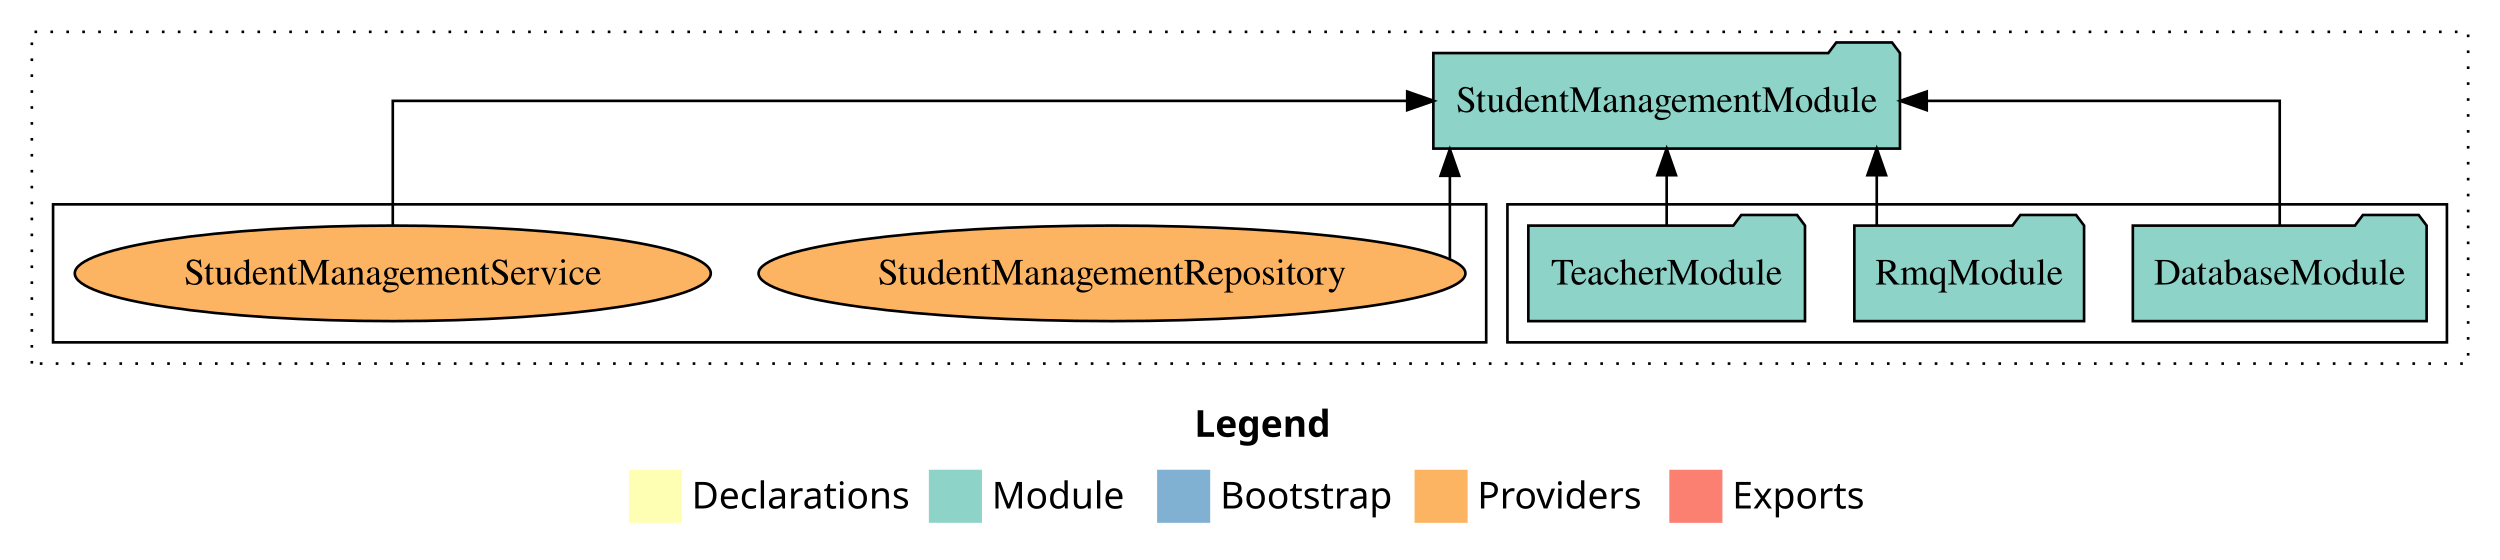
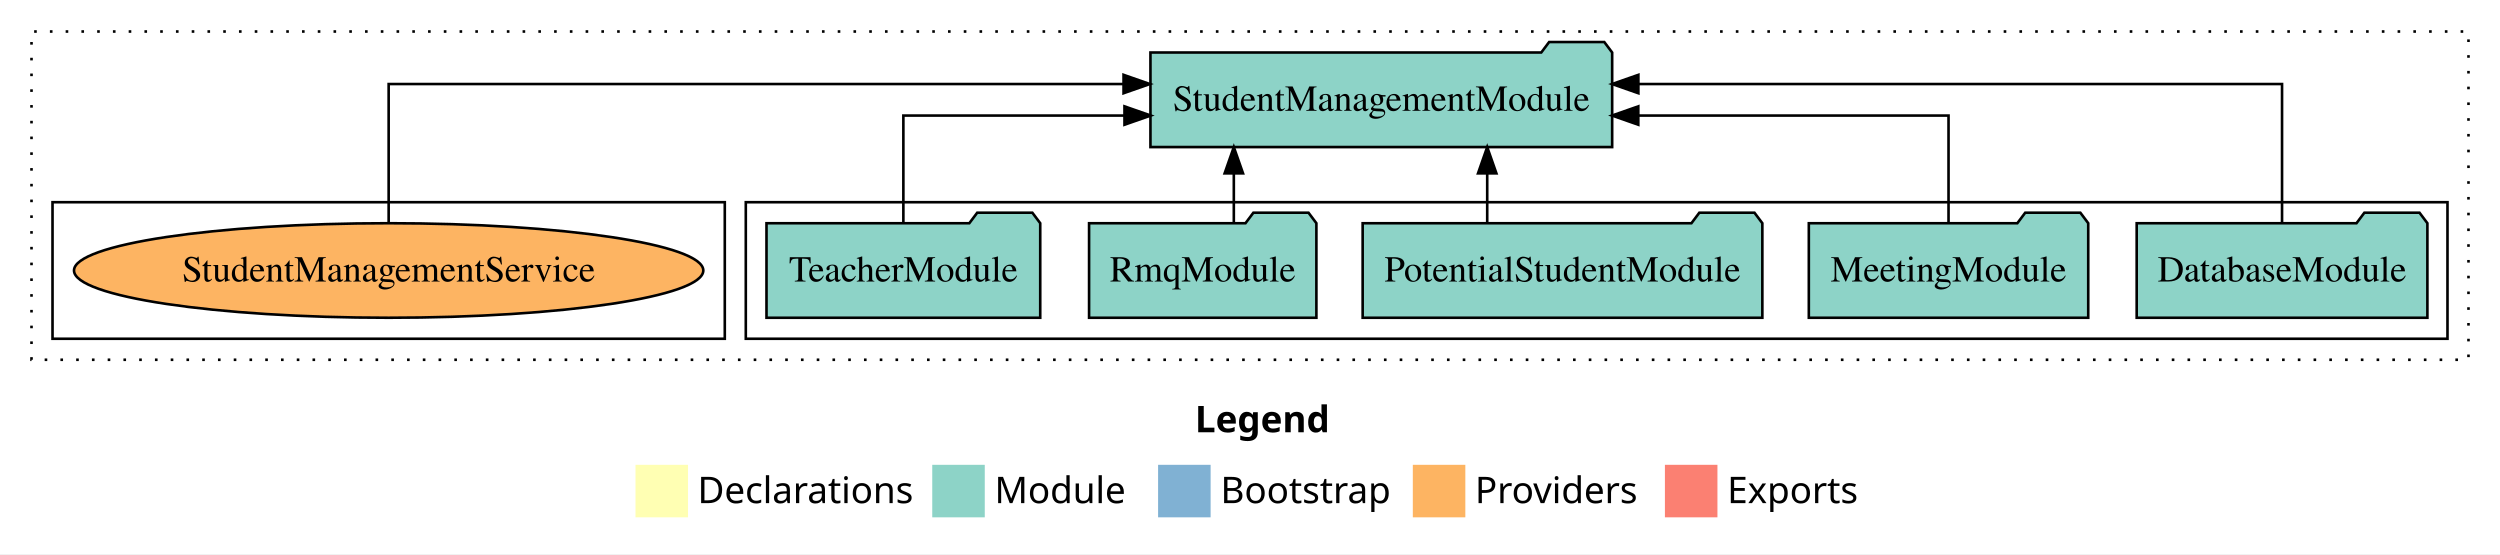
- <svg xmlns="http://www.w3.org/2000/svg" width="942pt" height="211pt" viewBox="0.00 0.00 942.00 211.00">
+ <svg xmlns="http://www.w3.org/2000/svg" width="952pt" height="211pt" viewBox="0.00 0.00 952.00 211.00">
  <g id="graph0" class="graph" transform="scale(1 1) rotate(0) translate(4 207)">
-     <polygon fill="white" stroke="transparent" points="-4,4 -4,-207 938,-207 938,4 -4,4" />
-     <text text-anchor="start" x="446.01" y="-42.4" font-family="Times-12" font-weight="bold" font-size="14.00">Legend</text>
-     <polygon fill="#ffffb3" stroke="transparent" points="233,-10 233,-30 253,-30 253,-10 233,-10" />
-     <text text-anchor="start" x="256.63" y="-15.4" font-family="Times-12" font-size="14.00">  Declarations</text>
-     <polygon fill="#8dd3c7" stroke="transparent" points="346,-10 346,-30 366,-30 366,-10 346,-10" />
-     <text text-anchor="start" x="369.73" y="-15.4" font-family="Times-12" font-size="14.00">  Module</text>
-     <polygon fill="#80b1d3" stroke="transparent" points="432,-10 432,-30 452,-30 452,-10 432,-10" />
-     <text text-anchor="start" x="455.78" y="-15.4" font-family="Times-12" font-size="14.00">  Bootstrap</text>
-     <polygon fill="#fdb462" stroke="transparent" points="529,-10 529,-30 549,-30 549,-10 529,-10" />
-     <text text-anchor="start" x="552.67" y="-15.4" font-family="Times-12" font-size="14.00">  Providers</text>
-     <polygon fill="#fb8072" stroke="transparent" points="625,-10 625,-30 645,-30 645,-10 625,-10" />
-     <text text-anchor="start" x="648.73" y="-15.4" font-family="Times-12" font-size="14.00">  Exports</text>
+     <polygon fill="white" stroke="transparent" points="-4,4 -4,-207 948,-207 948,4 -4,4" />
+     <text text-anchor="start" x="451.01" y="-42.4" font-family="Times-12" font-weight="bold" font-size="14.00">Legend</text>
+     <polygon fill="#ffffb3" stroke="transparent" points="238,-10 238,-30 258,-30 258,-10 238,-10" />
+     <text text-anchor="start" x="261.63" y="-15.4" font-family="Times-12" font-size="14.00">  Declarations</text>
+     <polygon fill="#8dd3c7" stroke="transparent" points="351,-10 351,-30 371,-30 371,-10 351,-10" />
+     <text text-anchor="start" x="374.73" y="-15.4" font-family="Times-12" font-size="14.00">  Module</text>
+     <polygon fill="#80b1d3" stroke="transparent" points="437,-10 437,-30 457,-30 457,-10 437,-10" />
+     <text text-anchor="start" x="460.78" y="-15.4" font-family="Times-12" font-size="14.00">  Bootstrap</text>
+     <polygon fill="#fdb462" stroke="transparent" points="534,-10 534,-30 554,-30 554,-10 534,-10" />
+     <text text-anchor="start" x="557.67" y="-15.4" font-family="Times-12" font-size="14.00">  Providers</text>
+     <polygon fill="#fb8072" stroke="transparent" points="630,-10 630,-30 650,-30 650,-10 630,-10" />
+     <text text-anchor="start" x="653.73" y="-15.4" font-family="Times-12" font-size="14.00">  Exports</text>
    <g id="clust1" class="cluster">
-       <polygon fill="none" stroke="black" stroke-dasharray="1,5" points="8,-70 8,-195 926,-195 926,-70 8,-70" />
+       <polygon fill="none" stroke="black" stroke-dasharray="1,5" points="8,-70 8,-195 936,-195 936,-70 8,-70" />
    </g>
    <g id="clust3" class="cluster">
-       <polygon fill="none" stroke="black" points="564,-78 564,-130 918,-130 918,-78 564,-78" />
+       <polygon fill="none" stroke="black" points="280,-78 280,-130 928,-130 928,-78 280,-78" />
    </g>
    <g id="clust6" class="cluster">
-       <polygon fill="none" stroke="black" points="16,-78 16,-130 556,-130 556,-78 16,-78" />
+       <polygon fill="none" stroke="black" points="16,-78 16,-130 272,-130 272,-78 16,-78" />
    </g>
    <g id="node1" class="node">
-       <polygon fill="#8dd3c7" stroke="black" points="910.35,-122 907.35,-126 886.35,-126 883.35,-122 799.65,-122 799.65,-86 910.35,-86 910.35,-122" />
-       <text text-anchor="middle" x="855" y="-99.8" font-family="Times,serif" font-size="14.00">DatabaseModule</text>
+       <polygon fill="#8dd3c7" stroke="black" points="920.35,-122 917.35,-126 896.35,-126 893.35,-122 809.65,-122 809.65,-86 920.35,-86 920.35,-122" />
+       <text text-anchor="middle" x="865" y="-99.8" font-family="Times,serif" font-size="14.00">DatabaseModule</text>
+     </g>
+     <g id="node6" class="node">
+       <polygon fill="#8dd3c7" stroke="black" points="609.91,-187 606.91,-191 585.91,-191 582.91,-187 434.09,-187 434.09,-151 609.91,-151 609.91,-187" />
+       <text text-anchor="middle" x="522" y="-164.8" font-family="Times,serif" font-size="14.00">StudentManagementModule</text>
+     </g>
+     <g id="edge1" class="edge">
+       <path fill="none" stroke="black" d="M865,-122.28C865,-143.32 865,-175 865,-175 865,-175 619.89,-175 619.89,-175" />
+       <polygon fill="black" stroke="black" points="619.89,-171.5 609.89,-175 619.89,-178.5 619.89,-171.5" />
+     </g>
+     <g id="node2" class="node">
+       <polygon fill="#8dd3c7" stroke="black" points="791.2,-122 788.2,-126 767.2,-126 764.2,-122 684.8,-122 684.8,-86 791.2,-86 791.2,-122" />
+       <text text-anchor="middle" x="738" y="-99.8" font-family="Times,serif" font-size="14.00">MeetingModule</text>
+     </g>
+     <g id="edge2" class="edge">
+       <path fill="none" stroke="black" d="M738,-122.02C738,-139.37 738,-163 738,-163 738,-163 619.86,-163 619.86,-163" />
+       <polygon fill="black" stroke="black" points="619.86,-159.5 609.86,-163 619.86,-166.5 619.86,-159.5" />
+     </g>
+     <g id="node3" class="node">
+       <polygon fill="#8dd3c7" stroke="black" points="667.1,-122 664.1,-126 643.1,-126 640.1,-122 514.9,-122 514.9,-86 667.1,-86 667.1,-122" />
+       <text text-anchor="middle" x="591" y="-99.8" font-family="Times,serif" font-size="14.00">PotentialStudentModule</text>
+     </g>
+     <g id="edge3" class="edge">
+       <path fill="none" stroke="black" d="M562.33,-122.11C562.33,-122.11 562.33,-140.99 562.33,-140.99" />
+       <polygon fill="black" stroke="black" points="558.83,-140.99 562.33,-150.99 565.83,-140.99 558.83,-140.99" />
    </g>
    <g id="node4" class="node">
-       <polygon fill="#8dd3c7" stroke="black" points="711.91,-187 708.91,-191 687.91,-191 684.91,-187 536.09,-187 536.09,-151 711.91,-151 711.91,-187" />
-       <text text-anchor="middle" x="624" y="-164.8" font-family="Times,serif" font-size="14.00">StudentManagementModule</text>
+       <polygon fill="#8dd3c7" stroke="black" points="497.28,-122 494.28,-126 473.28,-126 470.28,-122 410.72,-122 410.72,-86 497.28,-86 497.28,-122" />
+       <text text-anchor="middle" x="454" y="-99.8" font-family="Times,serif" font-size="14.00">RmqModule</text>
    </g>
-     <g id="edge1" class="edge">
-       <path fill="none" stroke="black" d="M855,-122.11C855,-141.34 855,-169 855,-169 855,-169 721.99,-169 721.99,-169" />
-       <polygon fill="black" stroke="black" points="721.99,-165.5 711.99,-169 721.99,-172.5 721.99,-165.5" />
-     </g>
-     <g id="node2" class="node">
-       <polygon fill="#8dd3c7" stroke="black" points="781.28,-122 778.28,-126 757.28,-126 754.28,-122 694.72,-122 694.72,-86 781.28,-86 781.28,-122" />
-       <text text-anchor="middle" x="738" y="-99.8" font-family="Times,serif" font-size="14.00">RmqModule</text>
-     </g>
-     <g id="edge2" class="edge">
-       <path fill="none" stroke="black" d="M703.16,-122.11C703.16,-122.11 703.16,-140.99 703.16,-140.99" />
-       <polygon fill="black" stroke="black" points="699.66,-140.99 703.16,-150.99 706.66,-140.99 699.66,-140.99" />
-     </g>
-     <g id="node3" class="node">
-       <polygon fill="#8dd3c7" stroke="black" points="676.12,-122 673.12,-126 652.12,-126 649.12,-122 571.88,-122 571.88,-86 676.12,-86 676.12,-122" />
-       <text text-anchor="middle" x="624" y="-99.8" font-family="Times,serif" font-size="14.00">TeacherModule</text>
-     </g>
-     <g id="edge3" class="edge">
-       <path fill="none" stroke="black" d="M624,-122.11C624,-122.11 624,-140.99 624,-140.99" />
-       <polygon fill="black" stroke="black" points="620.5,-140.99 624,-150.99 627.5,-140.99 620.5,-140.99" />
+     <g id="edge4" class="edge">
+       <path fill="none" stroke="black" d="M465.84,-122.11C465.84,-122.11 465.84,-140.99 465.84,-140.99" />
+       <polygon fill="black" stroke="black" points="462.34,-140.99 465.84,-150.99 469.34,-140.99 462.34,-140.99" />
    </g>
    <g id="node5" class="node">
-       <ellipse fill="#fdb462" stroke="black" cx="415" cy="-104" rx="133.17" ry="18" />
-       <text text-anchor="middle" x="415" y="-99.8" font-family="Times,serif" font-size="14.00">StudentManagementRepository</text>
+       <polygon fill="#8dd3c7" stroke="black" points="392.12,-122 389.12,-126 368.12,-126 365.12,-122 287.88,-122 287.88,-86 392.12,-86 392.12,-122" />
+       <text text-anchor="middle" x="340" y="-99.8" font-family="Times,serif" font-size="14.00">TeacherModule</text>
    </g>
-     <g id="edge4" class="edge">
-       <path fill="none" stroke="black" d="M542.31,-109.54C542.31,-109.54 542.31,-140.75 542.31,-140.75" />
-       <polygon fill="black" stroke="black" points="538.81,-140.75 542.31,-150.75 545.81,-140.75 538.81,-140.75" />
+     <g id="edge5" class="edge">
+       <path fill="none" stroke="black" d="M340,-122.02C340,-139.37 340,-163 340,-163 340,-163 424.2,-163 424.2,-163" />
+       <polygon fill="black" stroke="black" points="424.2,-166.5 434.2,-163 424.2,-159.5 424.2,-166.5" />
    </g>
-     <g id="node6" class="node">
+     <g id="node7" class="node">
      <ellipse fill="#fdb462" stroke="black" cx="144" cy="-104" rx="119.82" ry="18" />
      <text text-anchor="middle" x="144" y="-99.8" font-family="Times,serif" font-size="14.00">StudentManagementService</text>
    </g>
-     <g id="edge5" class="edge">
-       <path fill="none" stroke="black" d="M144,-122.11C144,-141.34 144,-169 144,-169 144,-169 526.24,-169 526.24,-169" />
-       <polygon fill="black" stroke="black" points="526.24,-172.5 536.24,-169 526.24,-165.5 526.24,-172.5" />
+     <g id="edge6" class="edge">
+       <path fill="none" stroke="black" d="M144,-122.28C144,-143.32 144,-175 144,-175 144,-175 423.85,-175 423.85,-175" />
+       <polygon fill="black" stroke="black" points="423.85,-178.5 433.85,-175 423.85,-171.5 423.85,-178.5" />
    </g>
  </g>
</svg>
